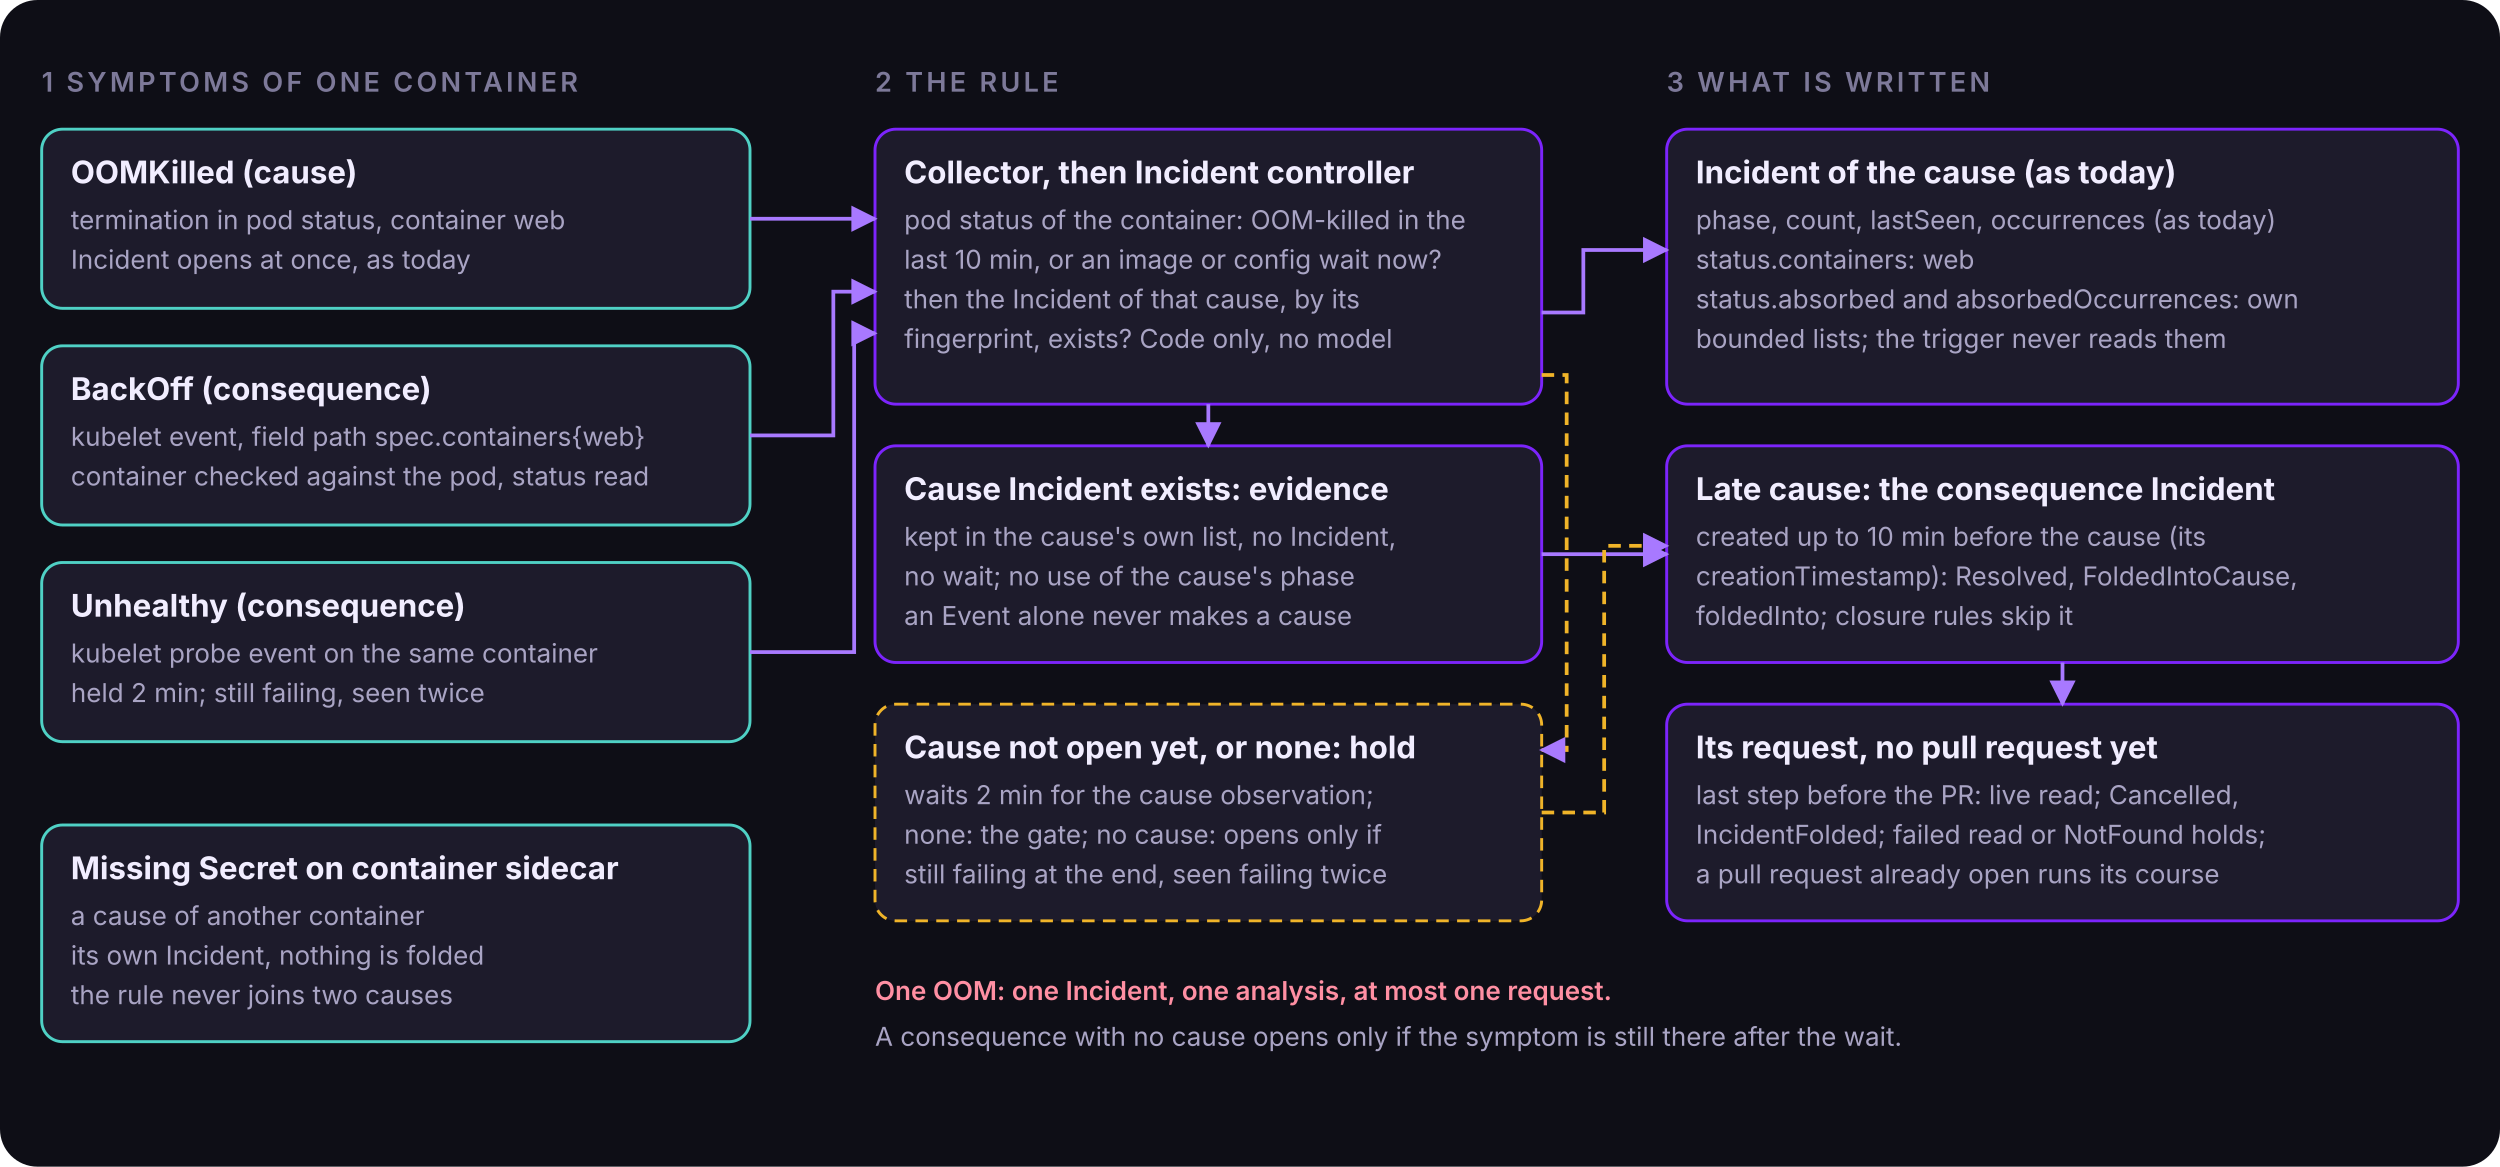
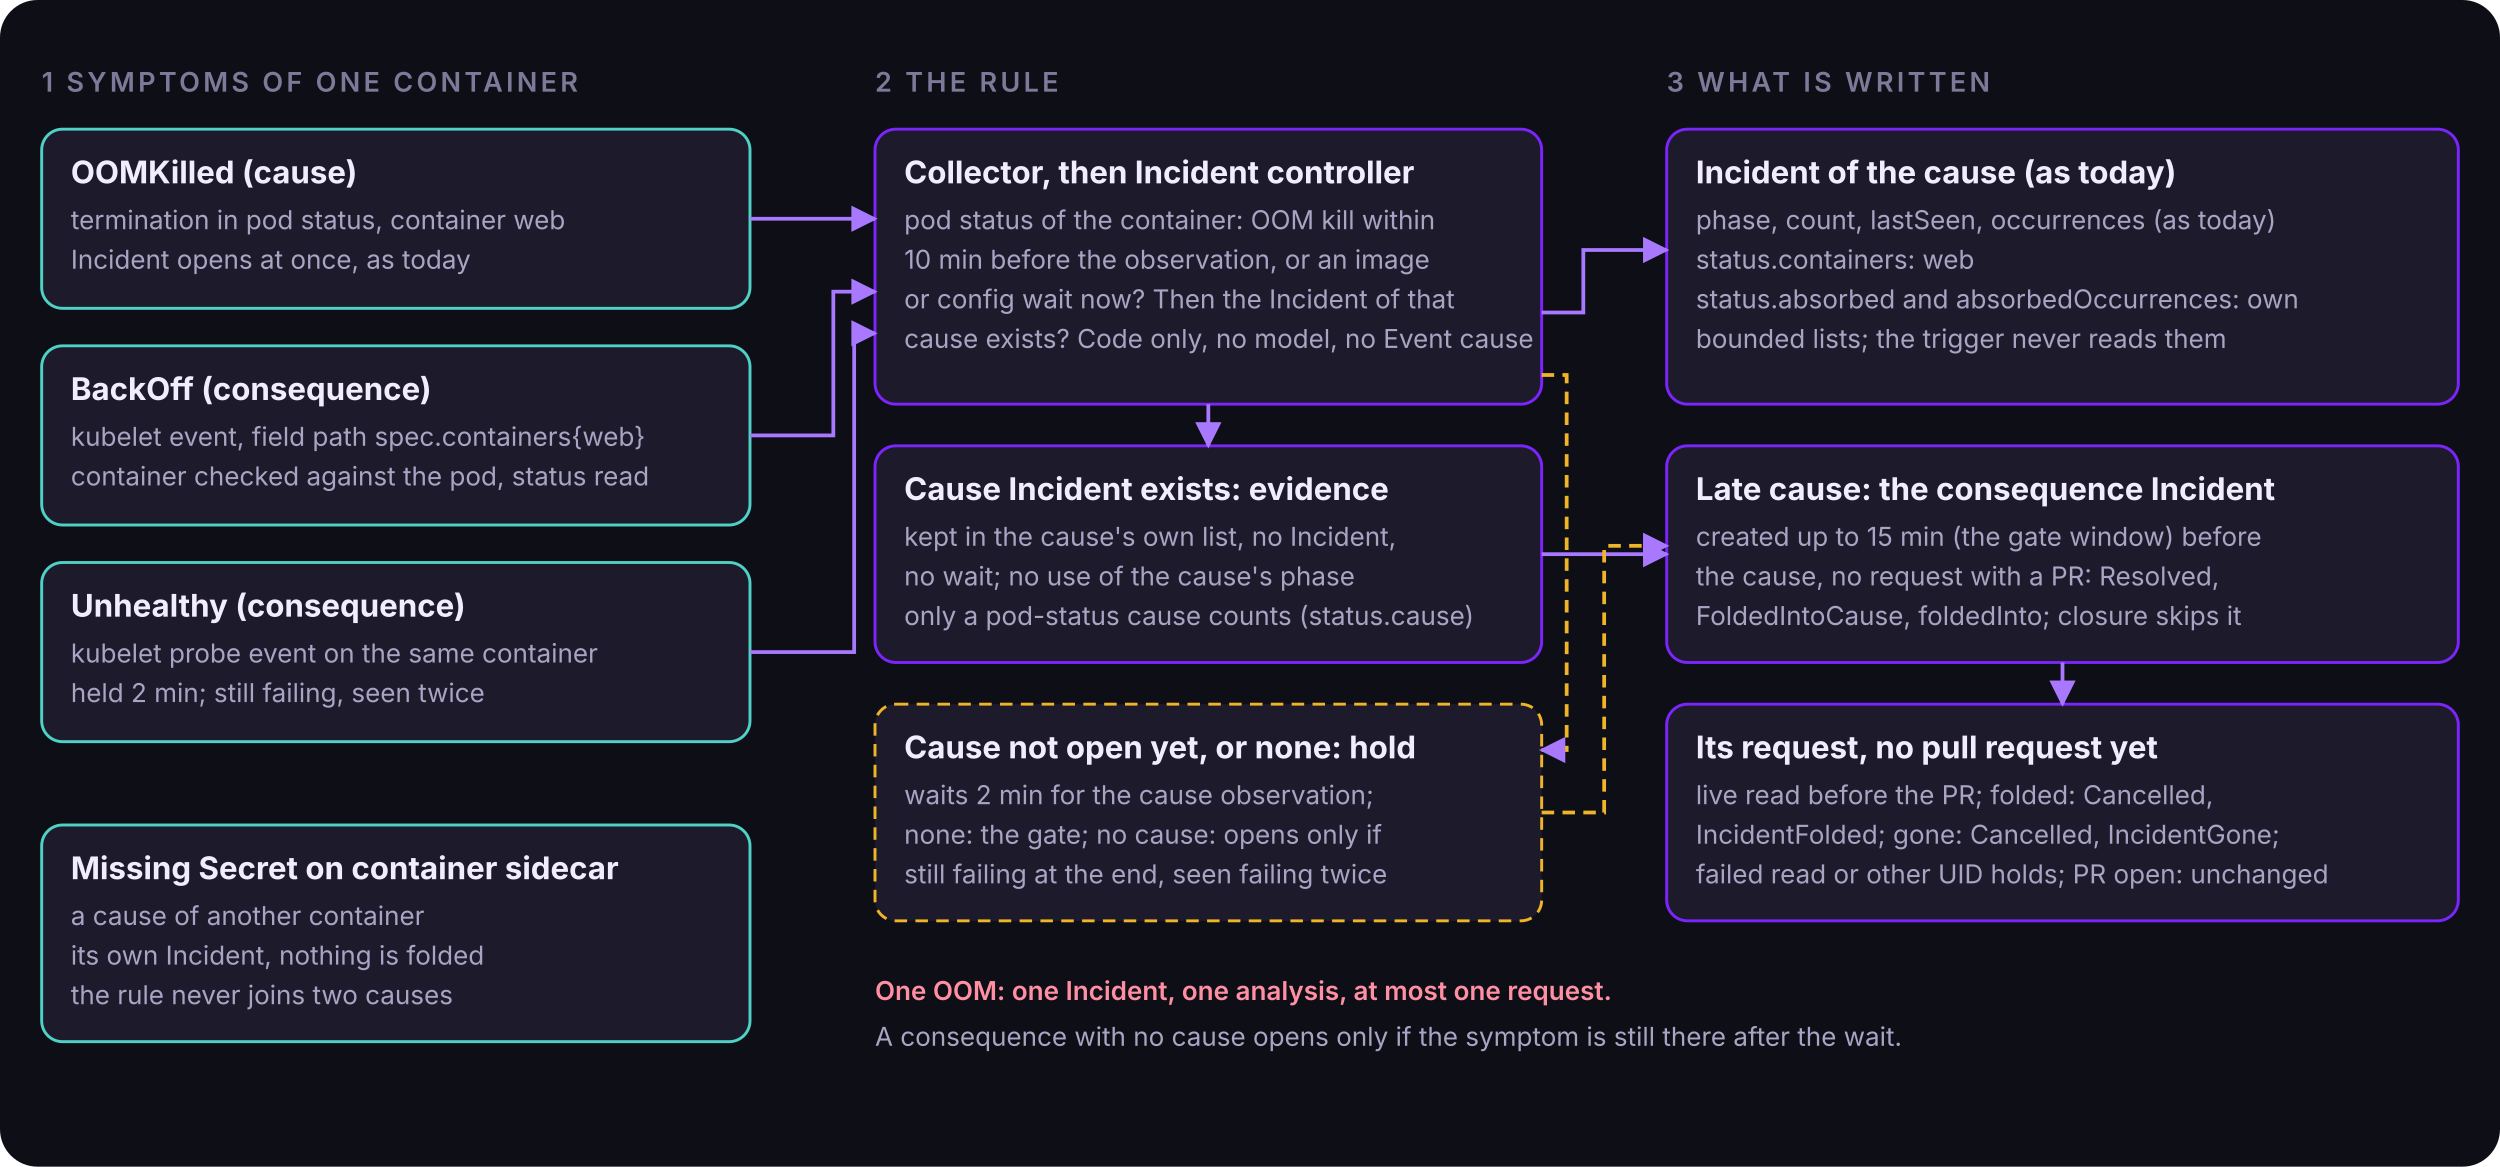
<svg xmlns="http://www.w3.org/2000/svg" viewBox="0 0 1200 560" role="img" aria-labelledby="t d" font-family="Inter, 'Segoe UI', system-ui, -apple-system, sans-serif">
  <defs>
    <marker id="a" viewBox="0 0 10 10" refX="9" refY="5" markerWidth="7" markerHeight="7" orient="auto-start-reverse">
      <path d="M0 0 10 5 0 10z" fill="#a879ff" />
    </marker>
    <style>
.bt{fill:#1d1b2b;stroke:#7c24fc;stroke-width:1.4}
.ext{fill:#1d1b2b;stroke:#4fd1c5;stroke-width:1.4}
.hold{fill:#1d1b2b;stroke:#f0b429;stroke-width:1.4;stroke-dasharray:6 4}
.lanet{fill:#7d7999;font-size:13px;font-weight:600;letter-spacing:.12em}
.h{fill:#f1edff;font-size:15px;font-weight:650}
.s{fill:#a9a4c4;font-size:12.5px}
.no{fill:#ff8fa3;font-size:12.5px;font-weight:600}
.fb{stroke:#a879ff;stroke-width:1.8;fill:none}
.dash{stroke:#f0b429;stroke-width:1.8;fill:none;stroke-dasharray:6 4}
</style>
  </defs>
  <rect width="1200" height="560" rx="18" fill="#0e0e16" />
  <text class="lanet" x="20" y="44">1  SYMPTOMS OF ONE CONTAINER</text>
  <text class="lanet" x="420" y="44">2  THE RULE</text>
  <text class="lanet" x="800" y="44">3  WHAT IS WRITTEN</text>
  <rect class="ext" x="20" y="62" width="340" height="86" rx="10" />
  <text class="h" x="34" y="88">OOMKilled (cause)</text>
  <text class="s" x="34" y="110">termination in pod status, container web</text>
  <text class="s" x="34" y="129">Incident opens at once, as today</text>
  <rect class="ext" x="20" y="166" width="340" height="86" rx="10" />
  <text class="h" x="34" y="192">BackOff (consequence)</text>
  <text class="s" x="34" y="214">kubelet event, field path spec.containers{web}</text>
  <text class="s" x="34" y="233">container checked against the pod, status read</text>
  <rect class="ext" x="20" y="270" width="340" height="86" rx="10" />
  <text class="h" x="34" y="296">Unhealthy (consequence)</text>
  <text class="s" x="34" y="318">kubelet probe event on the same container</text>
  <text class="s" x="34" y="337">held 2 min; still failing, seen twice</text>
  <rect class="ext" x="20" y="396" width="340" height="104" rx="10" />
  <text class="h" x="34" y="422">Missing Secret on container sidecar</text>
  <text class="s" x="34" y="444">a cause of another container</text>
  <text class="s" x="34" y="463">its own Incident, nothing is folded</text>
  <text class="s" x="34" y="482">the rule never joins two causes</text>
  <rect class="bt" x="420" y="62" width="320" height="132" rx="10" />
  <text class="h" x="434" y="88">Collector, then Incident controller</text>
-   <text class="s" x="434" y="110">pod status of the container: OOM-killed in the</text>
-   <text class="s" x="434" y="129">last 10 min, or an image or config wait now?</text>
-   <text class="s" x="434" y="148">then the Incident of that cause, by its</text>
-   <text class="s" x="434" y="167">fingerprint, exists? Code only, no model</text>
+   <text class="s" x="434" y="110">pod status of the container: OOM kill within</text>
+   <text class="s" x="434" y="129">10 min before the observation, or an image</text>
+   <text class="s" x="434" y="148">or config wait now? Then the Incident of that</text>
+   <text class="s" x="434" y="167">cause exists? Code only, no model, no Event cause</text>
  <rect class="bt" x="420" y="214" width="320" height="104" rx="10" />
  <text class="h" x="434" y="240">Cause Incident exists: evidence</text>
  <text class="s" x="434" y="262">kept in the cause's own list, no Incident,</text>
  <text class="s" x="434" y="281">no wait; no use of the cause's phase</text>
-   <text class="s" x="434" y="300">an Event alone never makes a cause</text>
+   <text class="s" x="434" y="300">only a pod-status cause counts (status.cause)</text>
  <rect class="hold" x="420" y="338" width="320" height="104" rx="10" />
  <text class="h" x="434" y="364">Cause not open yet, or none: hold</text>
  <text class="s" x="434" y="386">waits 2 min for the cause observation;</text>
  <text class="s" x="434" y="405">none: the gate; no cause: opens only if</text>
  <text class="s" x="434" y="424">still failing at the end, seen failing twice</text>
  <path class="fb" d="M360 105 L420 105" marker-end="url(#a)" />
  <path class="fb" d="M360 209 L400 209 L400 140 L420 140" marker-end="url(#a)" />
  <path class="fb" d="M360 313 L410 313 L410 160 L420 160" marker-end="url(#a)" />
  <path class="fb" d="M580 194 L580 214" marker-end="url(#a)" />
  <path class="dash" d="M740 180 L752 180 L752 360 L740 360" marker-end="url(#a)" />
  <rect class="bt" x="800" y="62" width="380" height="132" rx="10" />
  <text class="h" x="814" y="88">Incident of the cause (as today)</text>
  <text class="s" x="814" y="110">phase, count, lastSeen, occurrences (as today)</text>
  <text class="s" x="814" y="129">status.containers: web</text>
  <text class="s" x="814" y="148">status.absorbed and absorbedOccurrences: own</text>
  <text class="s" x="814" y="167">bounded lists; the trigger never reads them</text>
  <rect class="bt" x="800" y="214" width="380" height="104" rx="10" />
  <text class="h" x="814" y="240">Late cause: the consequence Incident</text>
-   <text class="s" x="814" y="262">created up to 10 min before the cause (its</text>
-   <text class="s" x="814" y="281">creationTimestamp): Resolved, FoldedIntoCause,</text>
-   <text class="s" x="814" y="300">foldedInto; closure rules skip it</text>
+   <text class="s" x="814" y="262">created up to 15 min (the gate window) before</text>
+   <text class="s" x="814" y="281">the cause, no request with a PR: Resolved,</text>
+   <text class="s" x="814" y="300">FoldedIntoCause, foldedInto; closure skips it</text>
  <rect class="bt" x="800" y="338" width="380" height="104" rx="10" />
  <text class="h" x="814" y="364">Its request, no pull request yet</text>
-   <text class="s" x="814" y="386">last step before the PR: live read; Cancelled,</text>
-   <text class="s" x="814" y="405">IncidentFolded; failed read or NotFound holds;</text>
-   <text class="s" x="814" y="424">a pull request already open runs its course</text>
+   <text class="s" x="814" y="386">live read before the PR; folded: Cancelled,</text>
+   <text class="s" x="814" y="405">IncidentFolded; gone: Cancelled, IncidentGone;</text>
+   <text class="s" x="814" y="424">failed read or other UID holds; PR open: unchanged</text>
  <path class="fb" d="M740 266 L800 266" marker-end="url(#a)" />
  <path class="fb" d="M740 150 L760 150 L760 120 L800 120" marker-end="url(#a)" />
  <path class="fb" d="M990 318 L990 338" marker-end="url(#a)" />
  <path class="dash" d="M740 390 L770 390 L770 262 L800 262" marker-end="url(#a)" />
  <text class="no" x="420" y="480">One OOM: one Incident, one analysis, at most one request.</text>
  <text class="s" x="420" y="502">A consequence with no cause opens only if the symptom is still there after the wait.</text>
</svg>
